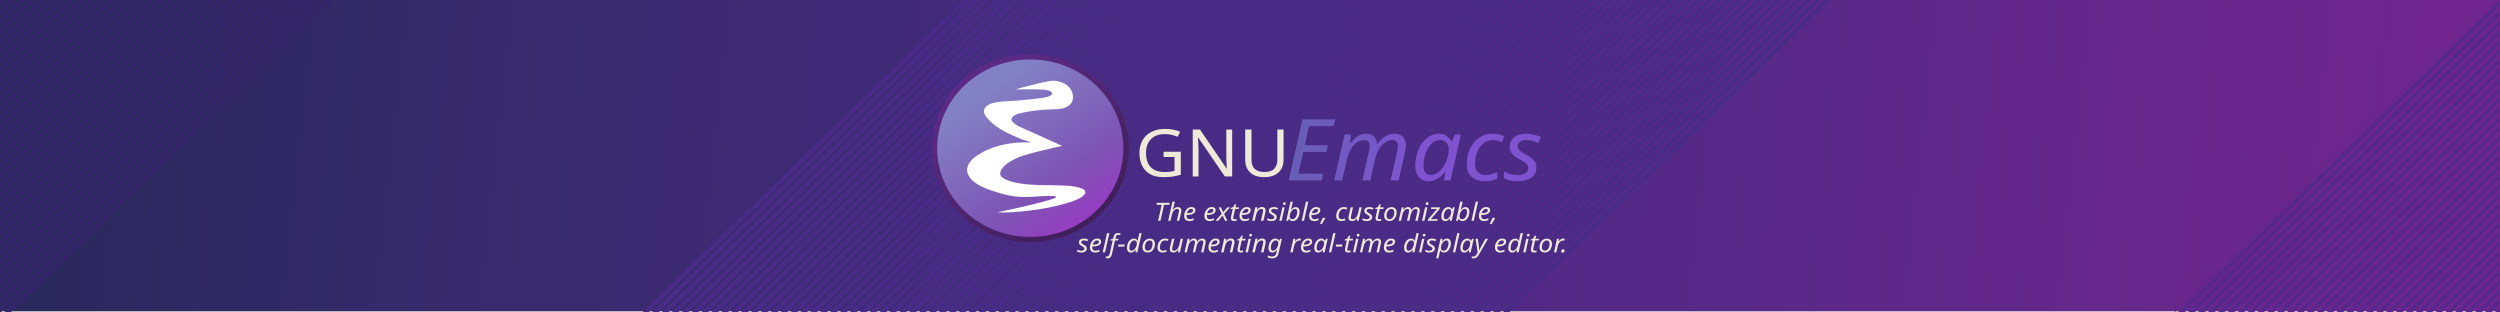
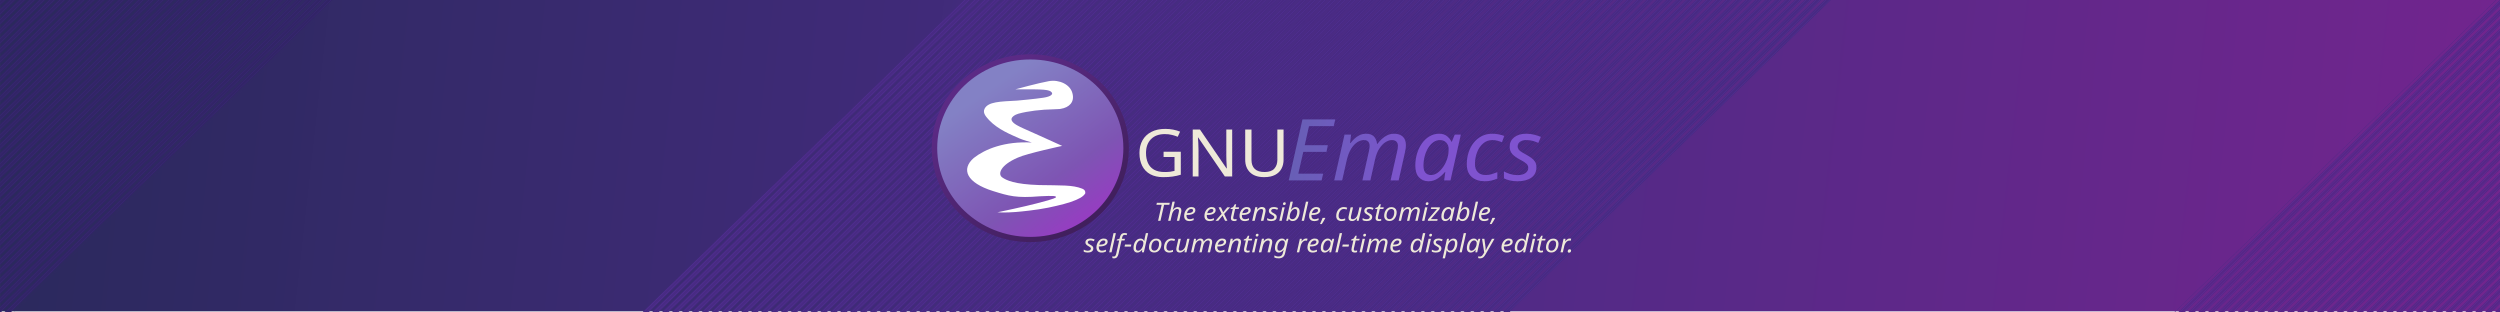
<svg xmlns="http://www.w3.org/2000/svg" xmlns:xlink="http://www.w3.org/1999/xlink" width="1028" height="128" viewBox="0 0 271.992 33.867" version="1.1" id="svg1" xml:space="preserve">
  <defs id="defs1">
    <pattern xlink:href="#stripes-grid" preserveAspectRatio="xMidYMid" id="pattern60" patternTransform="matrix(0.2501711,0,0,0.251187,-59.56829,-252.286)" x="0" y="0" />
    <pattern patternUnits="userSpaceOnUse" width="3" height="10" patternTransform="scale(2)" preserveAspectRatio="xMidYMid" id="stripes-grid" style="fill:#572787" x="0" y="0">
      <rect style="stroke:none" x="0" y="0" width="2" height="10" id="rect134-4" />
    </pattern>
    <clipPath clipPathUnits="userSpaceOnUse" id="clipPath57">
      <path id="path57" style="stroke-width:0.1;stroke-linecap:square;paint-order:markers fill stroke;stop-color:#000000" d="m -880.828,-187.298 h 1640.84 v 73.282 h -1640.84 z" />
    </clipPath>
    <clipPath clipPathUnits="userSpaceOnUse" id="clipPath55">
      <path id="path55" style="stroke-width:0.1;stroke-linecap:square;paint-order:markers fill stroke;stop-color:#000000" d="m -880.828,-187.298 h 1640.84 v 73.282 h -1640.84 z" />
    </clipPath>
    <clipPath clipPathUnits="userSpaceOnUse" id="clipPath52">
      <path id="path52" style="stroke-width:0.1;stroke-linecap:square;paint-order:markers fill stroke;stop-color:#000000" d="m -880.828,-187.298 h 1640.84 v 73.282 h -1640.84 z" />
    </clipPath>
    <linearGradient id="linearGradient47">
      <stop style="stop-color:#675fb5;stop-opacity:1;" offset="0" id="stop45" />
      <stop style="stop-color:#7f54d0;stop-opacity:0.992;" offset="0.5" id="stop60" />
    </linearGradient>
    <linearGradient id="linearGradient31">
      <stop style="stop-color:#8381c5;stop-opacity:1;" offset="0" id="stop31" />
      <stop style="stop-color:#7e55b3;stop-opacity:0.996;" offset="0.5" id="stop33" />
      <stop style="stop-color:#a52ecb;stop-opacity:0.992;" offset="1" id="stop32" />
    </linearGradient>
    <linearGradient id="linearGradient27">
      <stop style="stop-color:#8381c5;stop-opacity:1;" offset="0" id="stop27" />
      <stop style="stop-color:#7e55b3;stop-opacity:0.996;" offset="0.5" id="stop29" />
    </linearGradient>
    <rect x="1773.586" y="293.729" width="58.297" height="85.204" id="rect21" />
    <rect x="1222.003" y="594.185" width="2.242" height="13.453" id="rect20" />
    <linearGradient id="linearGradient18">
      <stop style="stop-color:#2b295d;stop-opacity:1;" offset="0" id="stop18" />
      <stop style="stop-color:#472a83;stop-opacity:0.992;" offset="0.5" id="stop20" />
      <stop style="stop-color:#71238d;stop-opacity:0.992;" offset="1" id="stop19" />
    </linearGradient>
    <linearGradient id="swatch14">
      <stop style="stop-color:#683fbc;stop-opacity:1;" offset="0" id="stop14" />
    </linearGradient>
    <rect x="272.34" y="544.68" width="543.031" height="70.226" id="rect2" />
    <linearGradient id="linearGradient1">
      <stop style="stop-color:#8381c5;stop-opacity:1;" offset="0" id="stop2" />
      <stop style="stop-color:#943fc1;stop-opacity:0.992;" offset="1" id="stop1" />
    </linearGradient>
    <rect x="515.214" y="591.286" width="82.19" height="20.747" id="rect1" />
    <linearGradient id="swatch7">
      <stop style="stop-color:#000000;stop-opacity:1;" offset="0" id="stop7" />
    </linearGradient>
    <linearGradient id="linearGradient4292">
      <stop id="stop4294" offset="0" style="stop-color:#411f5d;stop-opacity:1" />
      <stop id="stop4296" offset="1" style="stop-color:#5b2a85;stop-opacity:1" />
    </linearGradient>
    <linearGradient id="linearGradient4284">
      <stop offset="0" style="stop-color:#8381c5;stop-opacity:1" id="stop4286" />
      <stop id="stop4290" style="stop-color:#7e55b3;stop-opacity:0.996" offset="0.566" />
      <stop offset="1" style="stop-color:#a52ecb;stop-opacity:0.992" id="stop4288" />
    </linearGradient>
    <linearGradient y2="300.74" x2="236.614" y1="-161.851" x1="-122.202" spreadMethod="pad" gradientTransform="matrix(0.08192422,0,0,0.07764193,783.9541,22.53709)" gradientUnits="userSpaceOnUse" id="linearGradient4245" xlink:href="#linearGradient4284" />
    <linearGradient y2="66.018" x2="173.945" y1="396.607" x1="447.809" gradientTransform="matrix(0.09251715,0,0,0.09251715,761.1754,-0.6900559)" gradientUnits="userSpaceOnUse" id="linearGradient4247" xlink:href="#linearGradient4292" />
    <linearGradient xlink:href="#linearGradient1" id="linearGradient2" x1="65.513" y1="119.421" x2="129.277" y2="119.421" gradientUnits="userSpaceOnUse" />
    <rect x="272.34" y="544.68" width="51.534" height="22.193" id="rect2-7" />
    <linearGradient xlink:href="#linearGradient18" id="linearGradient19" x1="-351.113" y1="-109.834" x2="727.728" y2="11.118" gradientUnits="userSpaceOnUse" gradientTransform="matrix(0.2496069,0,0,0.2496069,89.50766,32.37985)" />
    <rect x="272.34" y="544.68" width="190.337" height="80.498" id="rect2-8" />
    <rect x="515.214" y="591.286" width="82.19" height="20.747" id="rect1-2" />
    <linearGradient y2="300.74" x2="236.614" y1="-161.851" x1="-122.202" spreadMethod="pad" gradientTransform="matrix(0.08192422,0,0,0.07764193,223.1216,515.2613)" gradientUnits="userSpaceOnUse" id="linearGradient4245-2" xlink:href="#linearGradient4284" />
    <linearGradient y2="66.018" x2="173.945" y1="396.607" x1="447.809" gradientTransform="matrix(0.09251715,0,0,0.09251715,200.3429,492.0341)" gradientUnits="userSpaceOnUse" id="linearGradient4247-2" xlink:href="#linearGradient4292" />
    <rect x="272.34" y="544.68" width="51.534" height="22.193" id="rect2-7-8" />
    <rect x="272.34" y="544.68" width="561.359" height="80.001" id="rect2-4" />
    <linearGradient xlink:href="#linearGradient27" id="linearGradient28" x1="484.356" y1="578.2" x2="605.635" y2="578.2" gradientUnits="userSpaceOnUse" />
    <linearGradient xlink:href="#linearGradient31" id="linearGradient32" x1="484.356" y1="578.2" x2="605.635" y2="578.2" gradientUnits="userSpaceOnUse" />
    <rect x="272.34" y="544.68" width="561.359" height="80.001" id="rect2-4-1" />
    <linearGradient xlink:href="#linearGradient47" id="linearGradient24-4" x1="471.163" y1="573.079" x2="639.454" y2="594.304" gradientUnits="userSpaceOnUse" />
    <rect x="272.34" y="544.68" width="561.359" height="80.001" id="rect2-4-3" />
    <pattern xlink:href="#stripes-grid-4" preserveAspectRatio="xMidYMid" id="pattern60-0" patternTransform="matrix(0.2501711,0,0,0.251187,-252.9742,-74.33034)" x="0" y="0" />
    <pattern patternUnits="userSpaceOnUse" width="3" height="10" patternTransform="scale(2)" preserveAspectRatio="xMidYMid" id="stripes-grid-4" style="fill:#322467" x="0" y="0">
      <rect style="stroke:none" x="0" y="0" width="2" height="10" id="rect134-4-8" />
    </pattern>
    <pattern xlink:href="#stripes-grid-4-2" preserveAspectRatio="xMidYMid" id="pattern60-0-2" patternTransform="matrix(0.2501711,0,0,0.251187,-161.069,-161.0986)" x="0" y="0" />
    <pattern patternUnits="userSpaceOnUse" width="3" height="10" patternTransform="scale(2)" preserveAspectRatio="xMidYMid" id="stripes-grid-4-2" style="fill:#482a83" x="0" y="0">
      <rect style="stroke:none" x="0" y="0" width="2" height="10" id="rect134-4-8-6" />
    </pattern>
    <rect x="272.34" y="544.68" width="543.031" height="70.226" id="rect2-75" />
  </defs>
  <rect style="fill:url(#linearGradient19);fill-opacity:1;stroke-width:0.265" id="rect3" height="33.867" x="1.3310803e-06" y="1.1190491e-06" width="271.992" />
  <rect style="fill:url(#pattern60-0-2);fill-opacity:1;stroke:none;stroke-width:0.271;stroke-linejoin:round;stroke-dasharray:none;stroke-opacity:1;paint-order:markers stroke fill" id="rect47-6-7-6" width="65.794" height="141.413" x="73.107" y="-167.42" transform="matrix(0.6672213,0.7448595,-0.7174717,0.6965876,0,0)" />
  <g id="emacs_logo" transform="matrix(0.4770076,0,0,0.4499285,-262.2676,5.703368)" style="display:inline">
    <path d="m 806.663,23.157 c 0,12.193 -9.785,22.078 -21.855,22.078 -12.07,0 -21.855,-9.885 -21.855,-22.078 0,-12.193 9.785,-22.078 21.855,-22.078 12.07,0 21.855,9.885 21.855,22.078 z" id="path4235" style="display:inline;opacity:1;fill:url(#linearGradient4245);fill-opacity:1;stroke:url(#linearGradient4247);stroke-width:1.25;stroke-miterlimit:4;stroke-dasharray:none;stroke-opacity:1" />
    <path d="m 777.297,38.665 c 0,0 1.85,0.131 4.231,-0.079 0.964,-0.085 4.624,-0.444 7.361,-1.045 0,0 3.337,-0.714 5.122,-1.372 1.868,-0.688 2.884,-1.272 3.342,-2.1 -0.02,-0.17 0.141,-0.771 -0.72,-1.132 -2.202,-0.924 -4.756,-0.757 -9.809,-0.864 -5.604,-0.193 -7.468,-1.131 -8.461,-1.886 -0.952,-0.766 -0.473,-2.887 3.607,-4.755 2.055,-0.995 10.113,-2.83 10.113,-2.83 -2.714,-1.341 -7.774,-3.699 -8.814,-4.208 -0.912,-0.447 -2.372,-1.119 -2.689,-1.933 -0.359,-0.781 0.847,-1.454 1.521,-1.646 2.17,-0.626 5.233,-1.015 8.021,-1.059 1.401,-0.022 1.629,-0.112 1.629,-0.112 1.934,-0.321 3.206,-1.644 2.676,-3.739 -0.476,-2.138 -2.987,-3.395 -5.373,-2.96 -2.247,0.41 -7.663,1.983 -7.663,1.983 6.694,-0.058 7.815,0.054 8.315,0.753 0.296,0.413 -0.134,0.98 -1.92,1.271 -1.944,0.317 -5.984,0.7 -5.984,0.7 -3.876,0.23 -6.606,0.246 -7.425,1.979 -0.535,1.133 0.571,2.134 1.055,2.761 2.048,2.277 5.005,3.505 6.909,4.41 0.716,0.34 2.818,0.983 2.818,0.983 -6.176,-0.34 -10.631,1.557 -13.245,3.74 -2.956,2.734 -1.648,5.993 4.407,7.999 3.577,1.185 5.351,1.743 10.686,1.262 3.143,-0.169 3.638,-0.069 3.669,0.189 0.044,0.363 -3.49,1.265 -4.455,1.543 -2.455,0.708 -8.89,2.138 -8.922,2.145 z" id="path4237" style="display:inline;fill:#ffffff;fill-opacity:1;fill-rule:evenodd;stroke:#000000;stroke-width:0;stroke-linecap:butt;stroke-linejoin:miter;stroke-miterlimit:4;stroke-dasharray:none;stroke-opacity:1" />
  </g>
  <text xml:space="preserve" transform="matrix(0.1449884,0,0,0.1367576,52.02247,-61.75547)" id="text2" style="font-style:normal;font-variant:normal;font-weight:300;font-stretch:normal;font-size:52.315px;font-family:'Fira Sans';-inkscape-font-specification:'Fira Sans Light';text-align:center;white-space:pre;shape-inside:url(#rect2);display:inline;fill:#eee9d9;fill-opacity:1;fill-rule:evenodd;stroke:none;stroke-width:1.03;stroke-linejoin:miter;stroke-dasharray:none;stroke-opacity:1;paint-order:markers stroke fill">
-     <tspan x="493.032" y="591.981" id="tspan2">GNU</tspan>
+     <tspan x="493.032" y="591.981" id="tspan1">GNU</tspan>
  </text>
  <g id="g44-4" transform="matrix(0.3385249,0,0,0.3193073,48.70079,0.9638516)">
    <text xml:space="preserve" transform="matrix(0.4855227,0,0,0.4855227,42.3221,-232.3383)" id="text2-4-3" style="font-style:italic;font-variant:normal;font-weight:500;font-stretch:normal;font-size:60px;font-family:'Fira Sans';-inkscape-font-specification:'Fira Sans Medium Italic';text-align:center;white-space:pre;shape-inside:url(#rect2-4-3);display:inline;mix-blend-mode:normal;fill:url(#linearGradient24-4);fill-opacity:1;fill-rule:evenodd;stroke:none;stroke-width:7.209;stroke-linejoin:miter;stroke-dasharray:none;paint-order:markers stroke fill">
-       <tspan x="467.159" y="598.93" id="tspan6">Emacs</tspan>
+       <tspan x="467.159" y="598.93" id="tspan2">Emacs</tspan>
    </text>
  </g>
  <rect style="fill:url(#pattern60);fill-opacity:1;stroke:none;stroke-width:0.271;stroke-linejoin:round;stroke-dasharray:none;stroke-opacity:1;paint-order:markers stroke fill" id="rect47-6" width="29.55" height="71.808" x="189.301" y="-211.241" transform="matrix(0.6672213,0.7448595,-0.7174717,0.6965876,0,0)" />
  <rect style="fill:url(#pattern60-0);fill-opacity:1;stroke:none;stroke-width:0.271;stroke-linejoin:round;stroke-dasharray:none;stroke-opacity:1;paint-order:markers stroke fill" id="rect47-6-7" width="29.55" height="71.808" x="-4.105" y="-33.285" transform="matrix(0.6672213,0.7448595,-0.7174717,0.6965876,0,0)" />
  <text xml:space="preserve" transform="matrix(0.1449884,0,0,0.1367576,65.39141,-52.94301)" id="text2-5" style="font-style:italic;font-variant:normal;font-weight:300;font-stretch:normal;font-size:20.042px;font-family:'Fira Sans';-inkscape-font-specification:'Fira Sans Light Italic';text-align:center;white-space:pre;shape-inside:url(#rect2-75);display:inline;fill:#eee9d9;fill-opacity:1;fill-rule:evenodd;stroke:none;stroke-width:1.03;stroke-linejoin:miter;stroke-dasharray:none;stroke-opacity:1;paint-order:markers stroke fill">
-     <tspan x="414.943" y="562.801" id="tspan7">The extensible, customizable,
+     <tspan x="414.943" y="562.801" id="tspan3">The extensible, customizable,
</tspan>
-     <tspan x="357.221" y="587.854" id="tspan8">self-documenting real-time display editor.</tspan>
+     <tspan x="351.689" y="587.854" id="tspan4">  self-documenting real-time display editor.</tspan>
  </text>
</svg>
